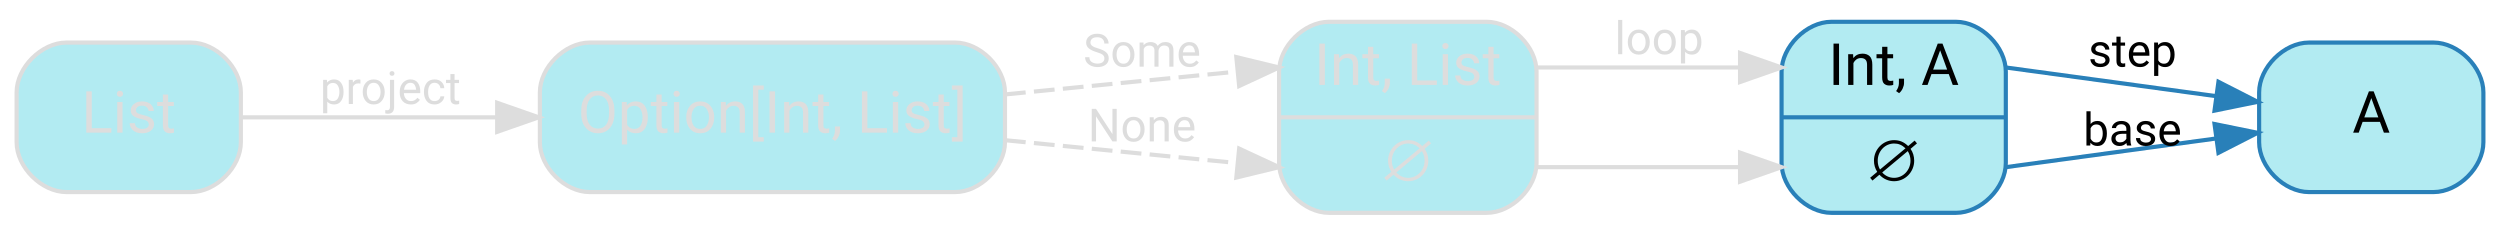
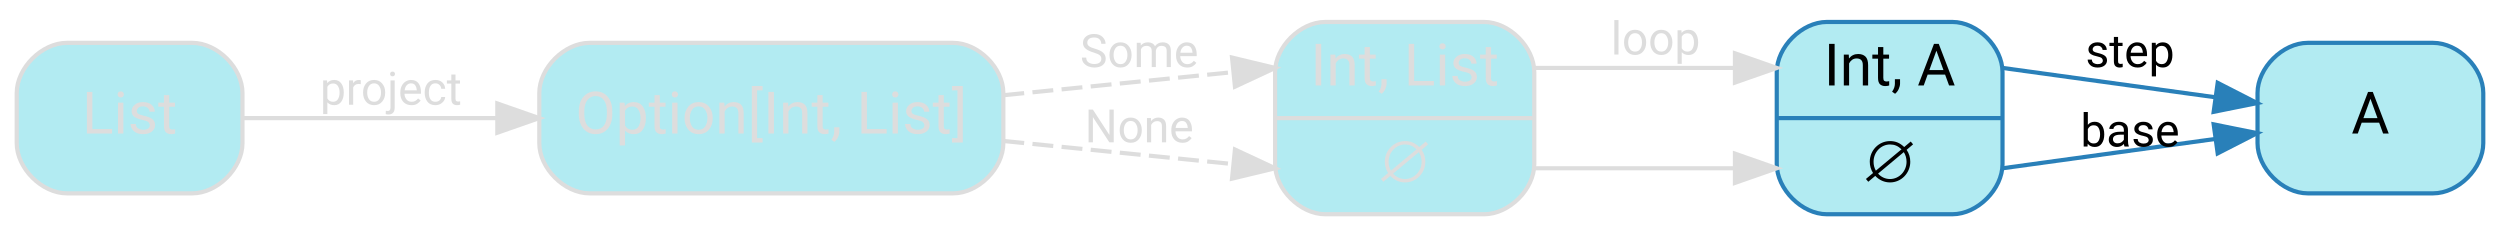
- <svg xmlns="http://www.w3.org/2000/svg" width="602pt" height="56pt" viewBox="0.00 0.00 602.00 55.50">
+ <svg xmlns="http://www.w3.org/2000/svg" width="598pt" height="56pt" viewBox="0.00 0.00 598.00 55.50">
  <g id="graph0" class="graph" transform="scale(1 1) rotate(0) translate(4 51.5)">
    <g id="node1" class="node">
-       <path fill="#b2ebf2" stroke="#dddddd" d="M316,-.5C316,-.5 354,-.5 354,-.5 360,-.5 366,-6.5 366,-12.5 366,-12.5 366,-34.5 366,-34.5 366,-40.5 360,-46.5 354,-46.5 354,-46.5 316,-46.5 316,-46.5 310,-46.5 304,-40.5 304,-34.5 304,-34.5 304,-12.5 304,-12.5 304,-6.5 310,-.5 316,-.5" />
-       <text text-anchor="middle" x="335" y="-31.3" font-family="Segoe UI,Roboto,Helvetica,Arial,sans-serif" font-size="14.00" fill="#dddddd">Int, List</text>
-       <polyline fill="none" stroke="#dddddd" points="304,-23.5 366,-23.5 " />
-       <text text-anchor="middle" x="335" y="-8.3" font-family="Segoe UI,Roboto,Helvetica,Arial,sans-serif" font-size="14.00" fill="#dddddd">∅</text>
+       <path fill="#b2ebf2" stroke="#dddddd" d="M313,-0.5C313,-0.5 351,-0.5 351,-0.5 357,-0.5 363,-6.5 363,-12.5 363,-12.5 363,-34.5 363,-34.5 363,-40.5 357,-46.5 351,-46.5 351,-46.5 313,-46.5 313,-46.5 307,-46.5 301,-40.5 301,-34.5 301,-34.5 301,-12.5 301,-12.5 301,-6.5 307,-0.5 313,-0.5" />
+       <text text-anchor="middle" x="332" y="-31.3" font-family="Segoe UI,Roboto,Helvetica,Arial,sans-serif" font-size="14.00" fill="#dddddd">Int, List</text>
+       <polyline fill="none" stroke="#dddddd" points="301,-23.5 363,-23.5 " />
+       <text text-anchor="middle" x="332" y="-8.3" font-family="Segoe UI,Roboto,Helvetica,Arial,sans-serif" font-size="14.00" fill="#dddddd">∅</text>
    </g>
    <g id="node2" class="node">
-       <path fill="#b2ebf2" stroke="#2980b9" d="M437,-.5C437,-.5 467,-.5 467,-.5 473,-.5 479,-6.5 479,-12.5 479,-12.5 479,-34.5 479,-34.5 479,-40.5 473,-46.5 467,-46.5 467,-46.5 437,-46.5 437,-46.5 431,-46.5 425,-40.5 425,-34.5 425,-34.5 425,-12.5 425,-12.5 425,-6.5 431,-.5 437,-.5" />
-       <text text-anchor="middle" x="452" y="-31.3" font-family="Segoe UI,Roboto,Helvetica,Arial,sans-serif" font-size="14.00" fill="#000000">Int, A</text>
-       <polyline fill="none" stroke="#2980b9" points="425,-23.5 479,-23.5 " />
-       <text text-anchor="middle" x="452" y="-8.3" font-family="Segoe UI,Roboto,Helvetica,Arial,sans-serif" font-size="14.00" fill="#000000">∅</text>
+       <path fill="#b2ebf2" stroke="#2980b9" d="M433,-0.5C433,-0.5 463,-0.5 463,-0.5 469,-0.5 475,-6.5 475,-12.5 475,-12.5 475,-34.5 475,-34.5 475,-40.5 469,-46.5 463,-46.5 463,-46.5 433,-46.5 433,-46.5 427,-46.5 421,-40.5 421,-34.5 421,-34.5 421,-12.5 421,-12.5 421,-6.5 427,-0.5 433,-0.5" />
+       <text text-anchor="middle" x="448" y="-31.3" font-family="Segoe UI,Roboto,Helvetica,Arial,sans-serif" font-size="14.00" fill="#000000">Int, A</text>
+       <polyline fill="none" stroke="#2980b9" points="421,-23.5 475,-23.5 " />
+       <text text-anchor="middle" x="448" y="-8.3" font-family="Segoe UI,Roboto,Helvetica,Arial,sans-serif" font-size="14.00" fill="#000000">∅</text>
    </g>
    <g id="edge4" class="edge">
-       <path fill="none" stroke="#dddddd" d="M366,-35.5C366,-35.5 398.159,-35.5 414.991,-35.5" />
-       <polygon fill="#dddddd" stroke="#dddddd" points="415,-39 425,-35.5 415,-32 415,-39" />
-       <text text-anchor="middle" x="395.5" y="-38.7" font-family="Segoe UI,Roboto,Helvetica,Arial,sans-serif" font-size="11.00" fill="#dddddd">loop</text>
+       <path fill="none" stroke="#dddddd" d="M363,-35.5C363,-35.5 394.28,-35.5 410.9,-35.5" />
+       <polygon fill="#dddddd" stroke="#dddddd" points="411,-39 421,-35.5 411,-32 411,-39" />
+       <text text-anchor="middle" x="392" y="-38.7" font-family="Segoe UI,Roboto,Helvetica,Arial,sans-serif" font-size="11.00" fill="#dddddd">loop</text>
    </g>
    <g id="edge5" class="edge">
-       <path fill="none" stroke="#dddddd" d="M366,-11.5C366,-11.5 398.159,-11.5 414.991,-11.5" />
-       <polygon fill="#dddddd" stroke="#dddddd" points="415,-15 425,-11.5 415,-8 415,-15" />
+       <path fill="none" stroke="#dddddd" d="M363,-11.5C363,-11.5 394.28,-11.5 410.9,-11.5" />
+       <polygon fill="#dddddd" stroke="#dddddd" points="411,-15 421,-11.5 411,-8 411,-15" />
    </g>
    <g id="node4" class="node">
-       <path fill="#b2ebf2" stroke="#2980b9" d="M582,-41.5C582,-41.5 552,-41.5 552,-41.5 546,-41.5 540,-35.5 540,-29.5 540,-29.5 540,-17.5 540,-17.5 540,-11.5 546,-5.5 552,-5.5 552,-5.5 582,-5.5 582,-5.5 588,-5.5 594,-11.5 594,-17.5 594,-17.5 594,-29.5 594,-29.5 594,-35.5 588,-41.5 582,-41.5" />
-       <text text-anchor="middle" x="567" y="-19.8" font-family="Segoe UI,Roboto,Helvetica,Arial,sans-serif" font-size="14.00" fill="#000000">A</text>
+       <path fill="#b2ebf2" stroke="#2980b9" d="M578,-41.5C578,-41.5 548,-41.5 548,-41.5 542,-41.5 536,-35.5 536,-29.5 536,-29.5 536,-17.5 536,-17.5 536,-11.5 542,-5.5 548,-5.5 548,-5.5 578,-5.5 578,-5.5 584,-5.5 590,-11.5 590,-17.5 590,-17.5 590,-29.5 590,-29.5 590,-35.5 584,-41.5 578,-41.5" />
+       <text text-anchor="middle" x="563" y="-19.8" font-family="Segoe UI,Roboto,Helvetica,Arial,sans-serif" font-size="14.00" fill="#000000">A</text>
    </g>
    <g id="edge6" class="edge">
-       <path fill="none" stroke="#2980b9" d="M479,-35.5C479,-35.5 505.648,-31.866 529.616,-28.598" />
-       <polygon fill="#2980b9" stroke="#2980b9" points="530.203,-32.05 539.639,-27.231 529.257,-25.114 530.203,-32.05" />
-       <text text-anchor="middle" x="509.5" y="-35.7" font-family="Segoe UI,Roboto,Helvetica,Arial,sans-serif" font-size="11.00" fill="#000000">step</text>
+       <path fill="none" stroke="#2980b9" d="M475,-35.5C475,-35.5 502,-31.78 525.92,-28.48" />
+       <polygon fill="#2980b9" stroke="#2980b9" points="526.47,-31.93 535.9,-27.1 525.51,-25 526.47,-31.93" />
+       <text text-anchor="middle" x="505.5" y="-35.7" font-family="Segoe UI,Roboto,Helvetica,Arial,sans-serif" font-size="11.00" fill="#000000">step</text>
    </g>
    <g id="edge7" class="edge">
-       <path fill="none" stroke="#2980b9" d="M479,-11.5C479,-11.5 505.648,-15.134 529.616,-18.402" />
-       <polygon fill="#2980b9" stroke="#2980b9" points="529.257,-21.886 539.639,-19.769 530.203,-14.95 529.257,-21.886" />
-       <text text-anchor="middle" x="509.5" y="-16.7" font-family="Segoe UI,Roboto,Helvetica,Arial,sans-serif" font-size="11.00" fill="#000000">base</text>
+       <path fill="none" stroke="#2980b9" d="M475,-11.5C475,-11.5 502,-15.22 525.92,-18.52" />
+       <polygon fill="#2980b9" stroke="#2980b9" points="525.51,-22 535.9,-19.9 526.47,-15.07 525.51,-22" />
+       <text text-anchor="middle" x="505.5" y="-16.7" font-family="Segoe UI,Roboto,Helvetica,Arial,sans-serif" font-size="11.00" fill="#000000">base</text>
    </g>
    <g id="node3" class="node">
-       <path fill="#b2ebf2" stroke="#dddddd" d="M226,-41.5C226,-41.5 138,-41.5 138,-41.5 132,-41.5 126,-35.5 126,-29.5 126,-29.5 126,-17.5 126,-17.5 126,-11.5 132,-5.5 138,-5.5 138,-5.5 226,-5.5 226,-5.5 232,-5.5 238,-11.5 238,-17.5 238,-17.5 238,-29.5 238,-29.5 238,-35.5 232,-41.5 226,-41.5" />
-       <text text-anchor="middle" x="182" y="-19.8" font-family="Segoe UI,Roboto,Helvetica,Arial,sans-serif" font-size="14.00" fill="#dddddd">Option[Int, List]</text>
+       <path fill="#b2ebf2" stroke="#dddddd" d="M224,-41.5C224,-41.5 137,-41.5 137,-41.5 131,-41.5 125,-35.5 125,-29.5 125,-29.5 125,-17.5 125,-17.5 125,-11.5 131,-5.5 137,-5.5 137,-5.5 224,-5.5 224,-5.5 230,-5.5 236,-11.5 236,-17.5 236,-17.5 236,-29.5 236,-29.5 236,-35.5 230,-41.5 224,-41.5" />
+       <text text-anchor="middle" x="180.5" y="-19.8" font-family="Segoe UI,Roboto,Helvetica,Arial,sans-serif" font-size="14.00" fill="#dddddd">Option[Int, List]</text>
    </g>
    <g id="edge2" class="edge">
-       <path fill="none" stroke="#dddddd" stroke-dasharray="5,2" d="M238.001,-29.008C259.299,-31.103 281.415,-33.279 293.87,-34.504" />
-       <polygon fill="#dddddd" stroke="#dddddd" points="293.705,-38.004 304,-35.5 294.391,-31.038 293.705,-38.004" />
-       <text text-anchor="middle" x="271" y="-35.7" font-family="Segoe UI,Roboto,Helvetica,Arial,sans-serif" font-size="11.00" fill="#dddddd">Some</text>
+       <path fill="none" stroke="#dddddd" stroke-dasharray="5,2" d="M236,-28.97C256.93,-31.07 278.73,-33.26 291.01,-34.5" />
+       <polygon fill="#dddddd" stroke="#dddddd" points="290.7,-37.98 301,-35.5 291.4,-31.02 290.7,-37.98" />
+       <text text-anchor="middle" x="268.5" y="-35.7" font-family="Segoe UI,Roboto,Helvetica,Arial,sans-serif" font-size="11.00" fill="#dddddd">Some</text>
    </g>
    <g id="edge3" class="edge">
-       <path fill="none" stroke="#dddddd" stroke-dasharray="5,2" d="M238.001,-17.992C259.299,-15.897 281.415,-13.722 293.87,-12.496" />
-       <polygon fill="#dddddd" stroke="#dddddd" points="294.391,-15.962 304,-11.5 293.705,-8.996 294.391,-15.962" />
-       <text text-anchor="middle" x="271" y="-17.7" font-family="Segoe UI,Roboto,Helvetica,Arial,sans-serif" font-size="11.00" fill="#dddddd">None</text>
+       <path fill="none" stroke="#dddddd" stroke-dasharray="5,2" d="M236,-18.03C256.93,-15.93 278.73,-13.74 291.01,-12.5" />
+       <polygon fill="#dddddd" stroke="#dddddd" points="291.4,-15.98 301,-11.5 290.7,-9.02 291.4,-15.98" />
+       <text text-anchor="middle" x="268.5" y="-17.7" font-family="Segoe UI,Roboto,Helvetica,Arial,sans-serif" font-size="11.00" fill="#dddddd">None</text>
    </g>
    <g id="node5" class="node">
      <path fill="#b2ebf2" stroke="#dddddd" d="M42,-41.5C42,-41.5 12,-41.5 12,-41.5 6,-41.5 0,-35.5 0,-29.5 0,-29.5 0,-17.5 0,-17.5 0,-11.5 6,-5.5 12,-5.5 12,-5.5 42,-5.5 42,-5.5 48,-5.5 54,-11.5 54,-17.5 54,-17.5 54,-29.5 54,-29.5 54,-35.5 48,-41.5 42,-41.5" />
      <text text-anchor="middle" x="27" y="-19.8" font-family="Segoe UI,Roboto,Helvetica,Arial,sans-serif" font-size="14.00" fill="#dddddd">List</text>
    </g>
    <g id="edge1" class="edge">
-       <path fill="none" stroke="#dddddd" d="M54.354,-23.5C71.385,-23.5 94.078,-23.5 115.605,-23.5" />
-       <polygon fill="#dddddd" stroke="#dddddd" points="115.717,-27 125.717,-23.5 115.717,-20 115.717,-27" />
-       <text text-anchor="middle" x="90" y="-26.7" font-family="Segoe UI,Roboto,Helvetica,Arial,sans-serif" font-size="11.00" fill="#dddddd">project</text>
+       <path fill="none" stroke="#dddddd" d="M54.04,-23.5C70.84,-23.5 93.48,-23.5 114.9,-23.5" />
+       <polygon fill="#dddddd" stroke="#dddddd" points="114.96,-27 124.96,-23.5 114.96,-20 114.96,-27" />
+       <text text-anchor="middle" x="89.5" y="-26.7" font-family="Segoe UI,Roboto,Helvetica,Arial,sans-serif" font-size="11.00" fill="#dddddd">project</text>
    </g>
  </g>
</svg>
